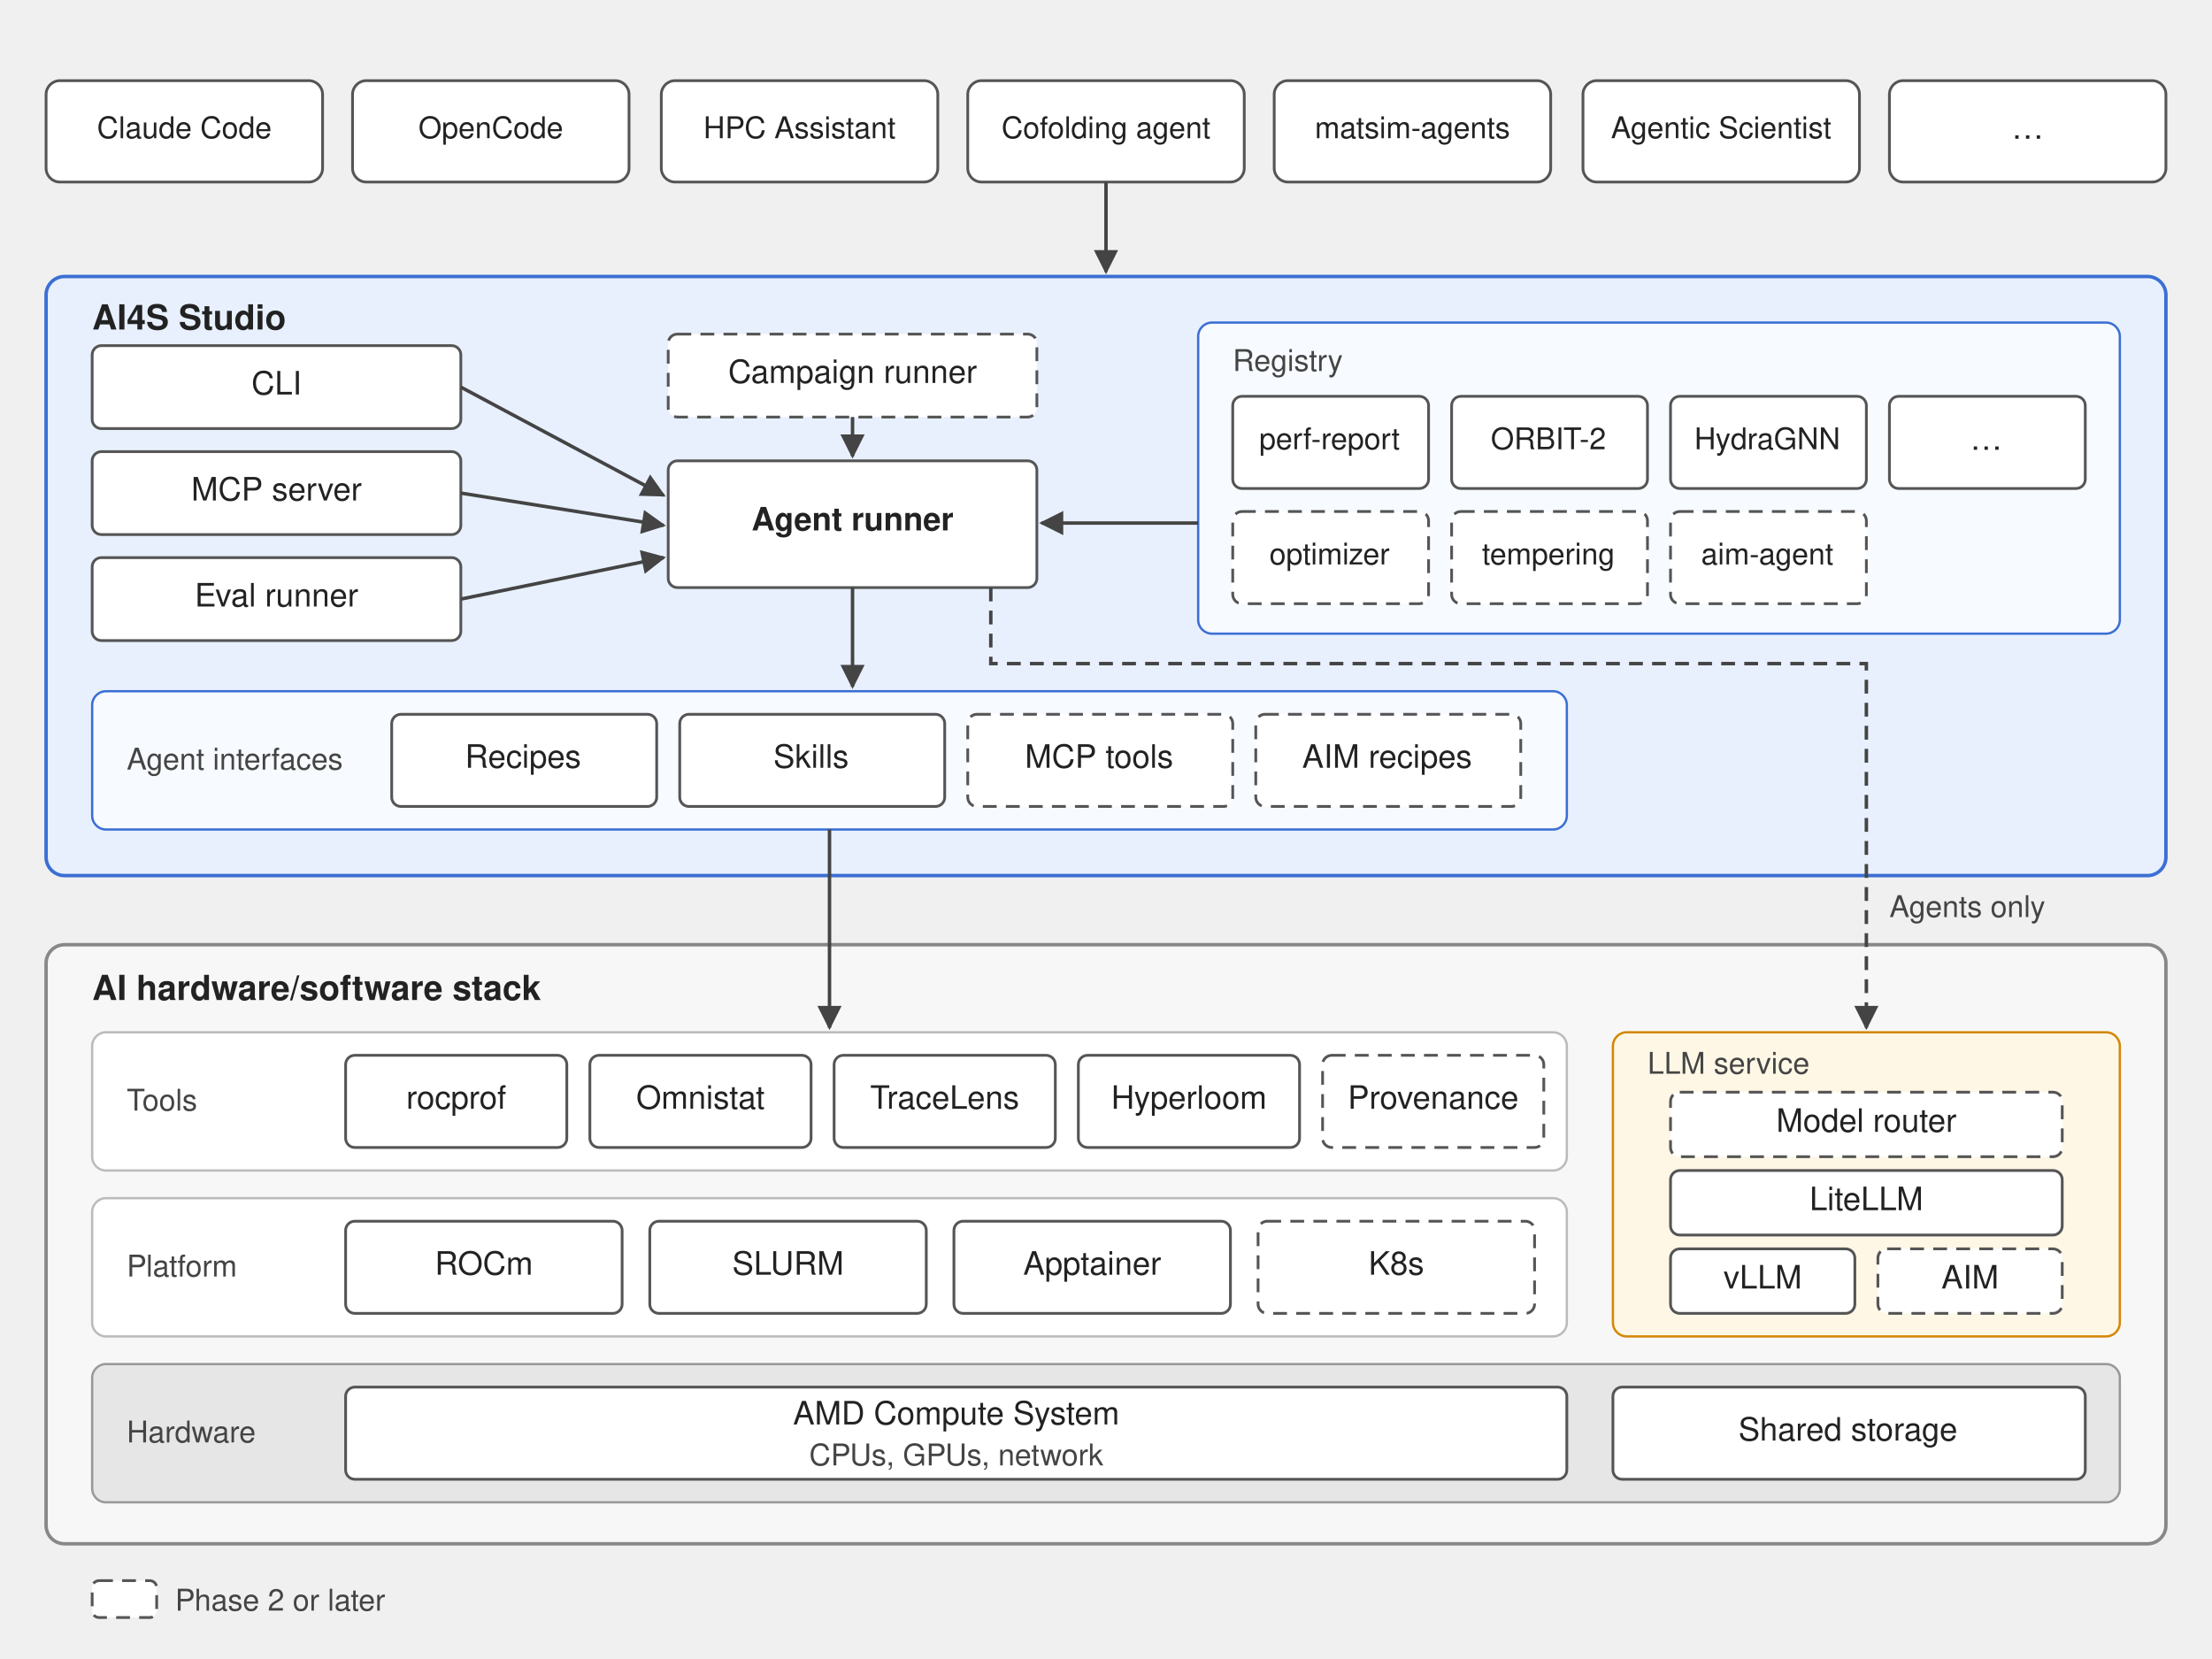
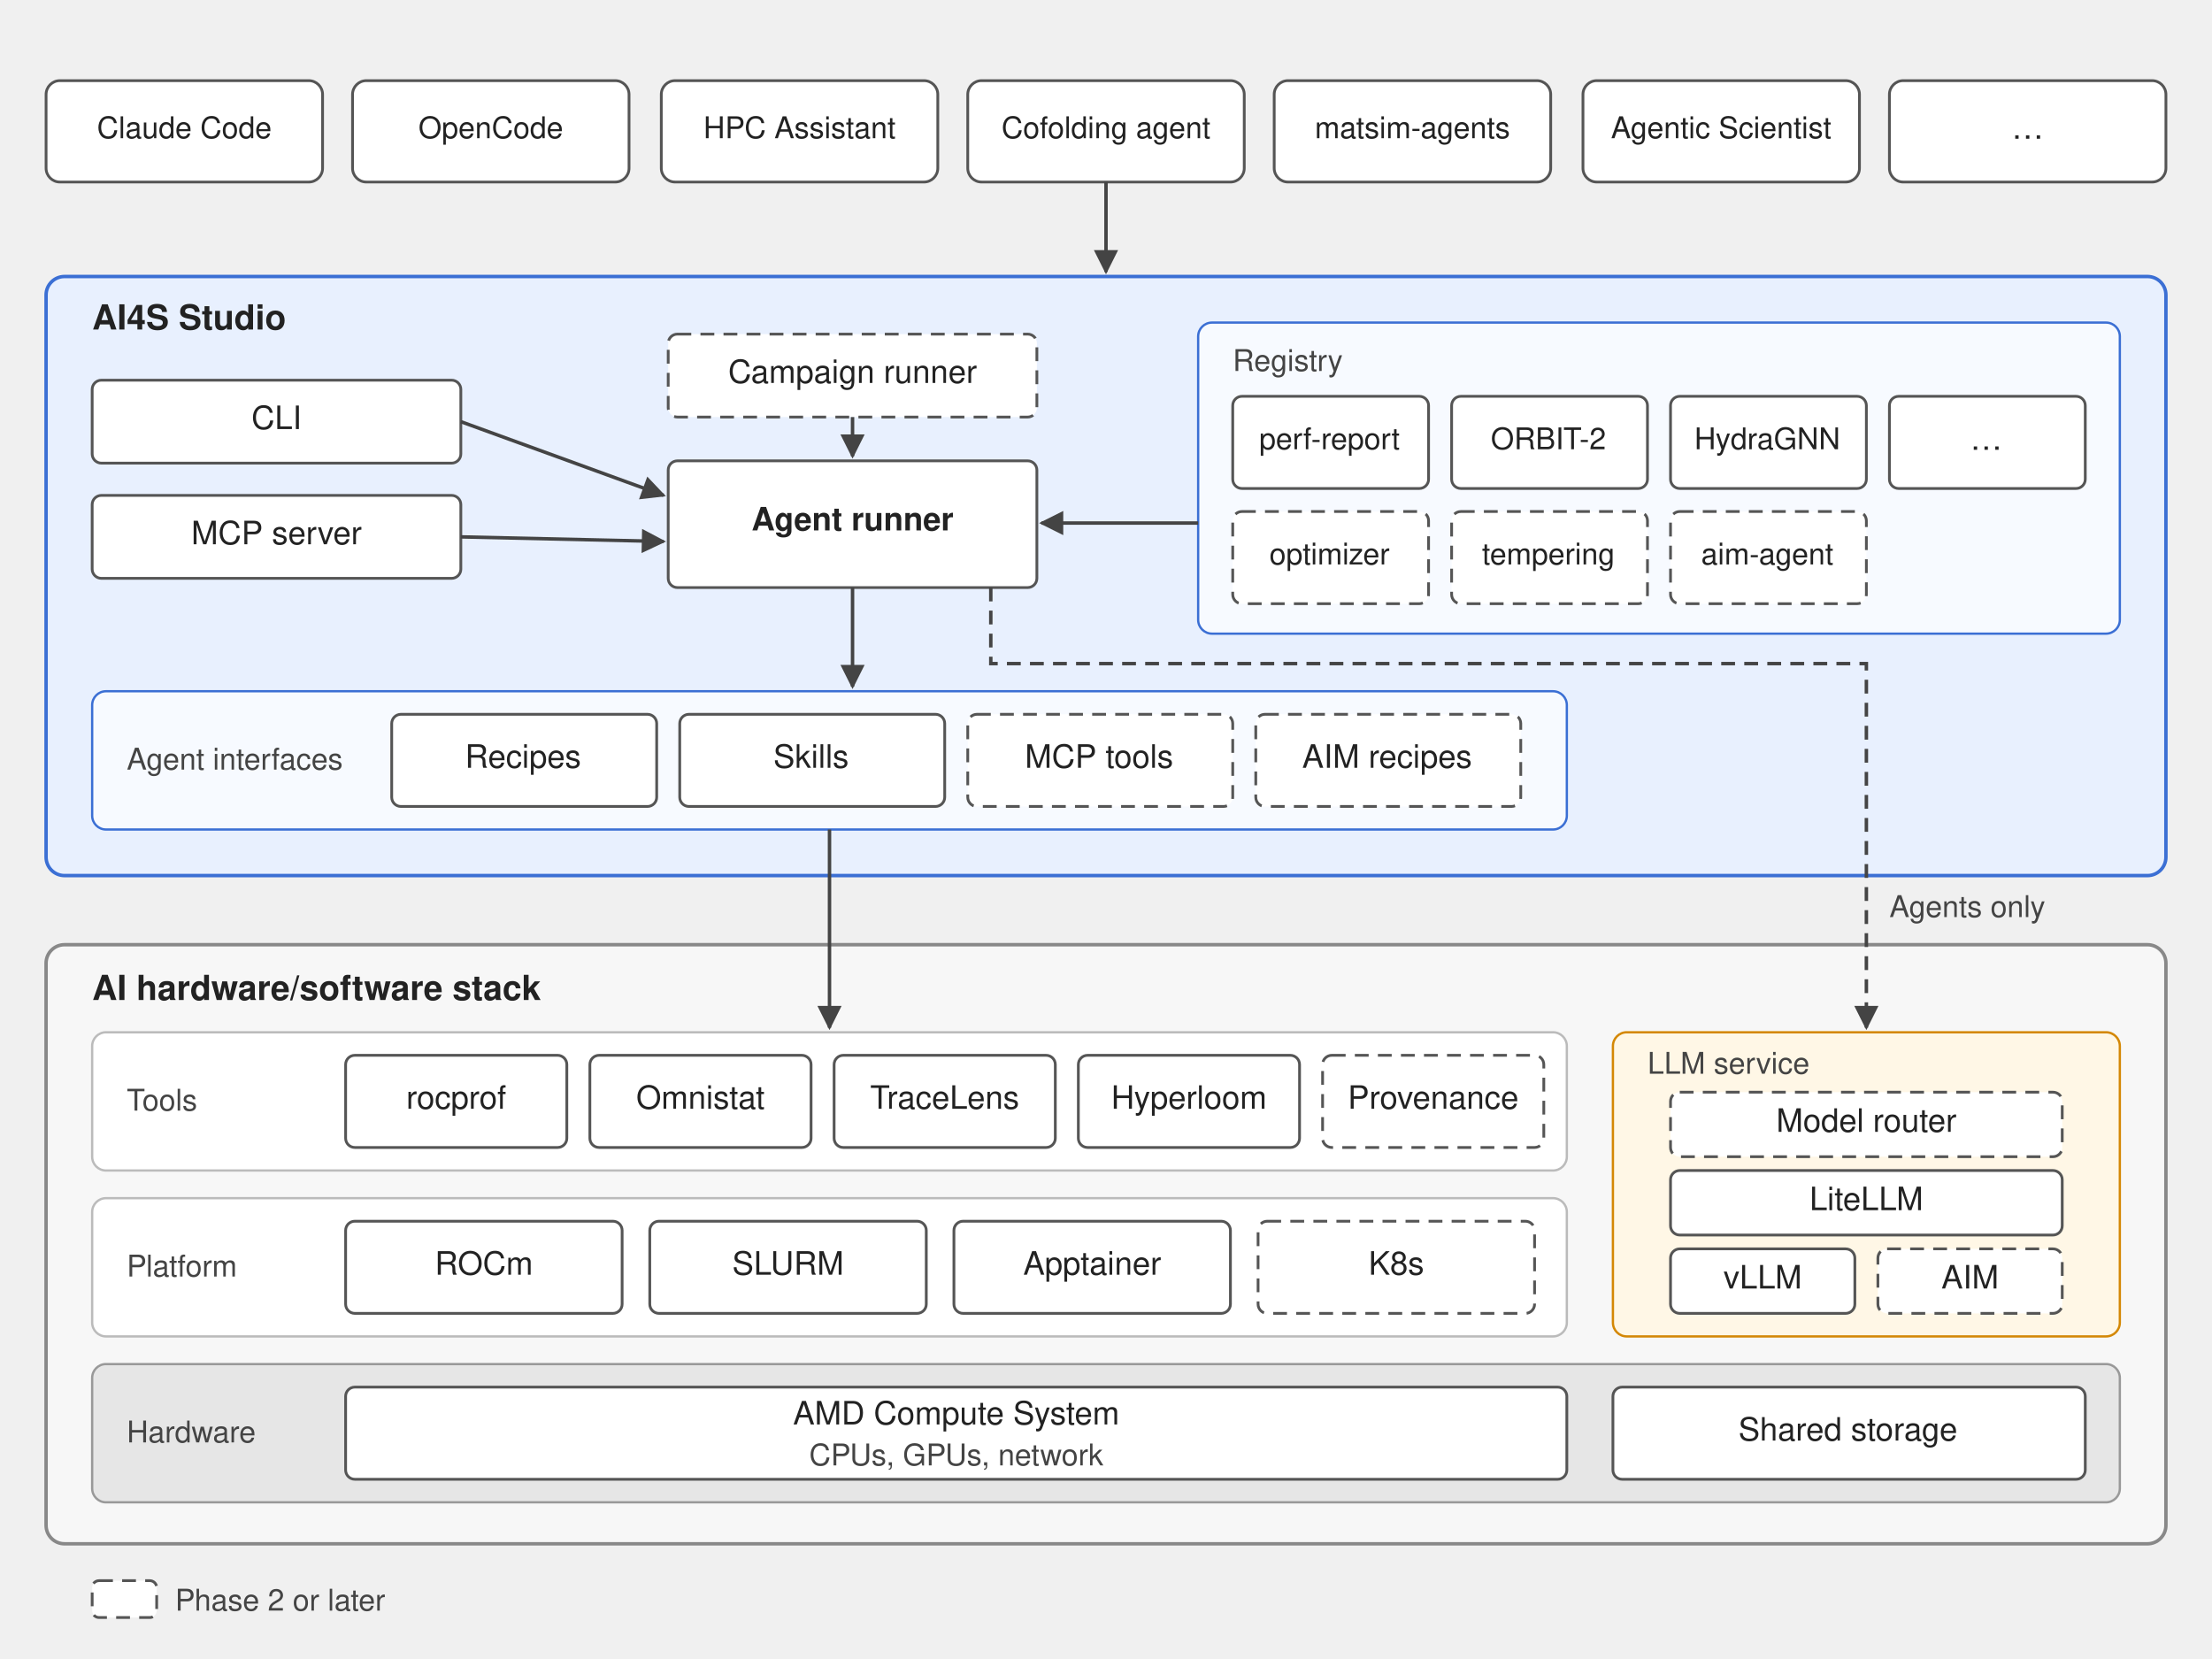
<svg xmlns="http://www.w3.org/2000/svg" width="960" height="720" viewBox="0 0 960 720" font-family="Helvetica, Arial, sans-serif" font-size="14" fill="#222">
  <defs>
    <marker id="arrow" viewBox="0 0 10 10" refX="9" refY="5" markerWidth="7" markerHeight="7" orient="auto-start-reverse">
      <path d="M0,0 L10,5 L0,10 z" fill="#444" />
    </marker>
  </defs>
  <style>
    .box { fill: #fff; stroke: #555; stroke-width: 1.2; }
    .title { font-weight: bold; font-size: 15px; }
    .label { font-size: 13px; fill: #444; }
    .c { text-anchor: middle; dominant-baseline: central; }
    .edge { stroke: #444; stroke-width: 1.5; fill: none; marker-end: url(#arrow); }
    .dashed { stroke-dasharray: 6 4; }
  </style>
  <rect class="box" x="20" y="35" width="120" height="44" rx="6" fill="#f3f4f6" />
  <text class="c" x="80" y="57" font-size="13">Claude Code</text>
  <rect class="box" x="153" y="35" width="120" height="44" rx="6" fill="#f3f4f6" />
  <text class="c" x="213" y="57" font-size="13">OpenCode</text>
  <rect class="box" x="287" y="35" width="120" height="44" rx="6" fill="#f3f4f6" />
  <text class="c" x="347" y="57" font-size="13">HPC Assistant</text>
  <rect class="box" x="420" y="35" width="120" height="44" rx="6" fill="#f3f4f6" />
  <text class="c" x="480" y="57" font-size="13">Cofolding agent</text>
  <rect class="box" x="553" y="35" width="120" height="44" rx="6" fill="#f3f4f6" />
  <text class="c" x="613" y="57" font-size="13">matsim-agents</text>
  <rect class="box" x="687" y="35" width="120" height="44" rx="6" fill="#f3f4f6" />
  <text class="c" x="747" y="57" font-size="13">Agentic Scientist</text>
  <rect class="box" x="820" y="35" width="120" height="44" rx="6" fill="#f3f4f6" />
  <text class="c" x="880" y="57">…</text>
  <rect x="20" y="120" width="920" height="260" rx="8" fill="#e8f0fe" stroke="#3b6fd4" stroke-width="1.5" />
  <text class="title" x="40" y="143">AI4S Studio</text>
-   <rect class="box" x="40" y="150" width="160" height="36" rx="4" />
-   <text class="c" x="120" y="168">CLI</text>
-   <rect class="box" x="40" y="196" width="160" height="36" rx="4" />
-   <text class="c" x="120" y="214">MCP server</text>
-   <rect class="box" x="40" y="242" width="160" height="36" rx="4" />
-   <text class="c" x="120" y="260">Eval runner</text>
+   <rect class="box" x="40" y="165" width="160" height="36" rx="4" />
+   <text class="c" x="120" y="183">CLI</text>
+   <rect class="box" x="40" y="215" width="160" height="36" rx="4" />
+   <text class="c" x="120" y="233">MCP server</text>
  <rect class="box dashed" x="290" y="145" width="160" height="36" rx="4" />
  <text class="c" x="370" y="163">Campaign runner</text>
  <rect class="box" x="290" y="200" width="160" height="55" rx="4" stroke="#3b6fd4" stroke-width="2" />
  <text class="c" x="370" y="227" font-weight="bold">Agent runner</text>
  <rect x="520" y="140" width="400" height="135" rx="6" fill="#f7faff" stroke="#3b6fd4" />
  <text class="label" x="535" y="161">Registry</text>
  <rect class="box" x="535" y="172" width="85" height="40" rx="4" />
  <text class="c" x="577" y="192" font-size="13">perf-report</text>
  <rect class="box" x="630" y="172" width="85" height="40" rx="4" />
  <text class="c" x="672" y="192" font-size="13">ORBIT-2</text>
  <rect class="box" x="725" y="172" width="85" height="40" rx="4" />
  <text class="c" x="767" y="192" font-size="13">HydraGNN</text>
  <rect class="box" x="820" y="172" width="85" height="40" rx="4" />
  <text class="c" x="862" y="192">…</text>
  <rect class="box dashed" x="535" y="222" width="85" height="40" rx="4" />
  <text class="c" x="577" y="242" font-size="13">optimizer</text>
  <rect class="box dashed" x="630" y="222" width="85" height="40" rx="4" />
  <text class="c" x="672" y="242" font-size="13">tempering</text>
  <rect class="box dashed" x="725" y="222" width="85" height="40" rx="4" />
  <text class="c" x="767" y="242" font-size="13">aim-agent</text>
  <rect x="40" y="300" width="640" height="60" rx="6" fill="#f7faff" stroke="#3b6fd4" />
  <text class="label" x="55" y="334">Agent interfaces</text>
  <rect class="box" x="170" y="310" width="115" height="40" rx="4" />
  <text class="c" x="227" y="330">Recipes</text>
  <rect class="box" x="295" y="310" width="115" height="40" rx="4" />
  <text class="c" x="352" y="330">Skills</text>
  <rect class="box dashed" x="420" y="310" width="115" height="40" rx="4" />
  <text class="c" x="477" y="330">MCP tools</text>
  <rect class="box dashed" x="545" y="310" width="115" height="40" rx="4" />
  <text class="c" x="602" y="330">AIM recipes</text>
  <rect x="20" y="410" width="920" height="260" rx="8" fill="#f7f7f7" stroke="#888" stroke-width="1.5" />
  <text class="title" x="40" y="434">AI hardware/software stack</text>
  <rect x="40" y="448" width="640" height="60" rx="6" fill="#fff" stroke="#bbb" />
  <text class="label" x="55" y="482">Tools</text>
  <rect class="box" x="150" y="458" width="96" height="40" rx="4" />
  <text class="c" x="198" y="478">rocprof</text>
  <rect class="box" x="256" y="458" width="96" height="40" rx="4" />
  <text class="c" x="304" y="478">Omnistat</text>
  <rect class="box" x="362" y="458" width="96" height="40" rx="4" />
  <text class="c" x="410" y="478">TraceLens</text>
  <rect class="box" x="468" y="458" width="96" height="40" rx="4" />
  <text class="c" x="516" y="478">Hyperloom</text>
  <rect class="box dashed" x="574" y="458" width="96" height="40" rx="4" />
  <text class="c" x="622" y="478">Provenance</text>
  <rect x="40" y="520" width="640" height="60" rx="6" fill="#fff" stroke="#bbb" />
  <text class="label" x="55" y="554">Platform</text>
  <rect class="box" x="150" y="530" width="120" height="40" rx="4" />
  <text class="c" x="210" y="550">ROCm</text>
  <rect class="box" x="282" y="530" width="120" height="40" rx="4" />
  <text class="c" x="342" y="550">SLURM</text>
  <rect class="box" x="414" y="530" width="120" height="40" rx="4" />
  <text class="c" x="474" y="550">Apptainer</text>
  <rect class="box dashed" x="546" y="530" width="120" height="40" rx="4" />
  <text class="c" x="606" y="550">K8s</text>
  <rect x="700" y="448" width="220" height="132" rx="6" fill="#fff7e6" stroke="#d48806" />
  <text class="label" x="715" y="466">LLM service</text>
  <rect class="box dashed" x="725" y="474" width="170" height="28" rx="4" />
  <text class="c" x="810" y="488">Model router</text>
  <rect class="box" x="725" y="508" width="170" height="28" rx="4" />
  <text class="c" x="810" y="522">LiteLLM</text>
  <rect class="box" x="725" y="542" width="80" height="28" rx="4" />
  <text class="c" x="765" y="556">vLLM</text>
  <rect class="box dashed" x="815" y="542" width="80" height="28" rx="4" />
  <text class="c" x="855" y="556">AIM</text>
  <rect x="40" y="592" width="880" height="60" rx="6" fill="#e6e6e6" stroke="#999" />
  <text class="label" x="55" y="626">Hardware</text>
  <rect class="box" x="150" y="602" width="530" height="40" rx="4" fill="#d4d4d4" />
  <text class="c" x="415" y="615">AMD Compute System</text>
  <text class="c label" x="415" y="633" font-size="11">CPUs, GPUs, network</text>
  <rect class="box" x="700" y="602" width="205" height="40" rx="4" fill="#d4d4d4" />
  <text class="c" x="802" y="622">Shared storage</text>
  <path class="edge" d="M480,79 L480,118" />
-   <path class="edge" d="M200,168 L288,215" />
-   <path class="edge" d="M200,214 L288,228" />
-   <path class="edge" d="M200,260 L288,242" />
+   <path class="edge" d="M200,183 L288,215" />
+   <path class="edge" d="M200,233 L288,235" />
  <path class="edge" d="M370,181 L370,198" />
  <path class="edge" d="M520,227 L452,227" />
  <path class="edge" d="M370,255 L370,298" />
  <path class="edge" d="M360,360 L360,446" />
  <path class="edge dashed" d="M430,255 L430,288 L810,288 L810,446" />
  <text class="label" x="820" y="398">Agents only</text>
  <rect class="box dashed" x="40" y="686" width="28" height="16" rx="3" />
  <text class="label" x="76" y="699">Phase 2 or later</text>
</svg>
